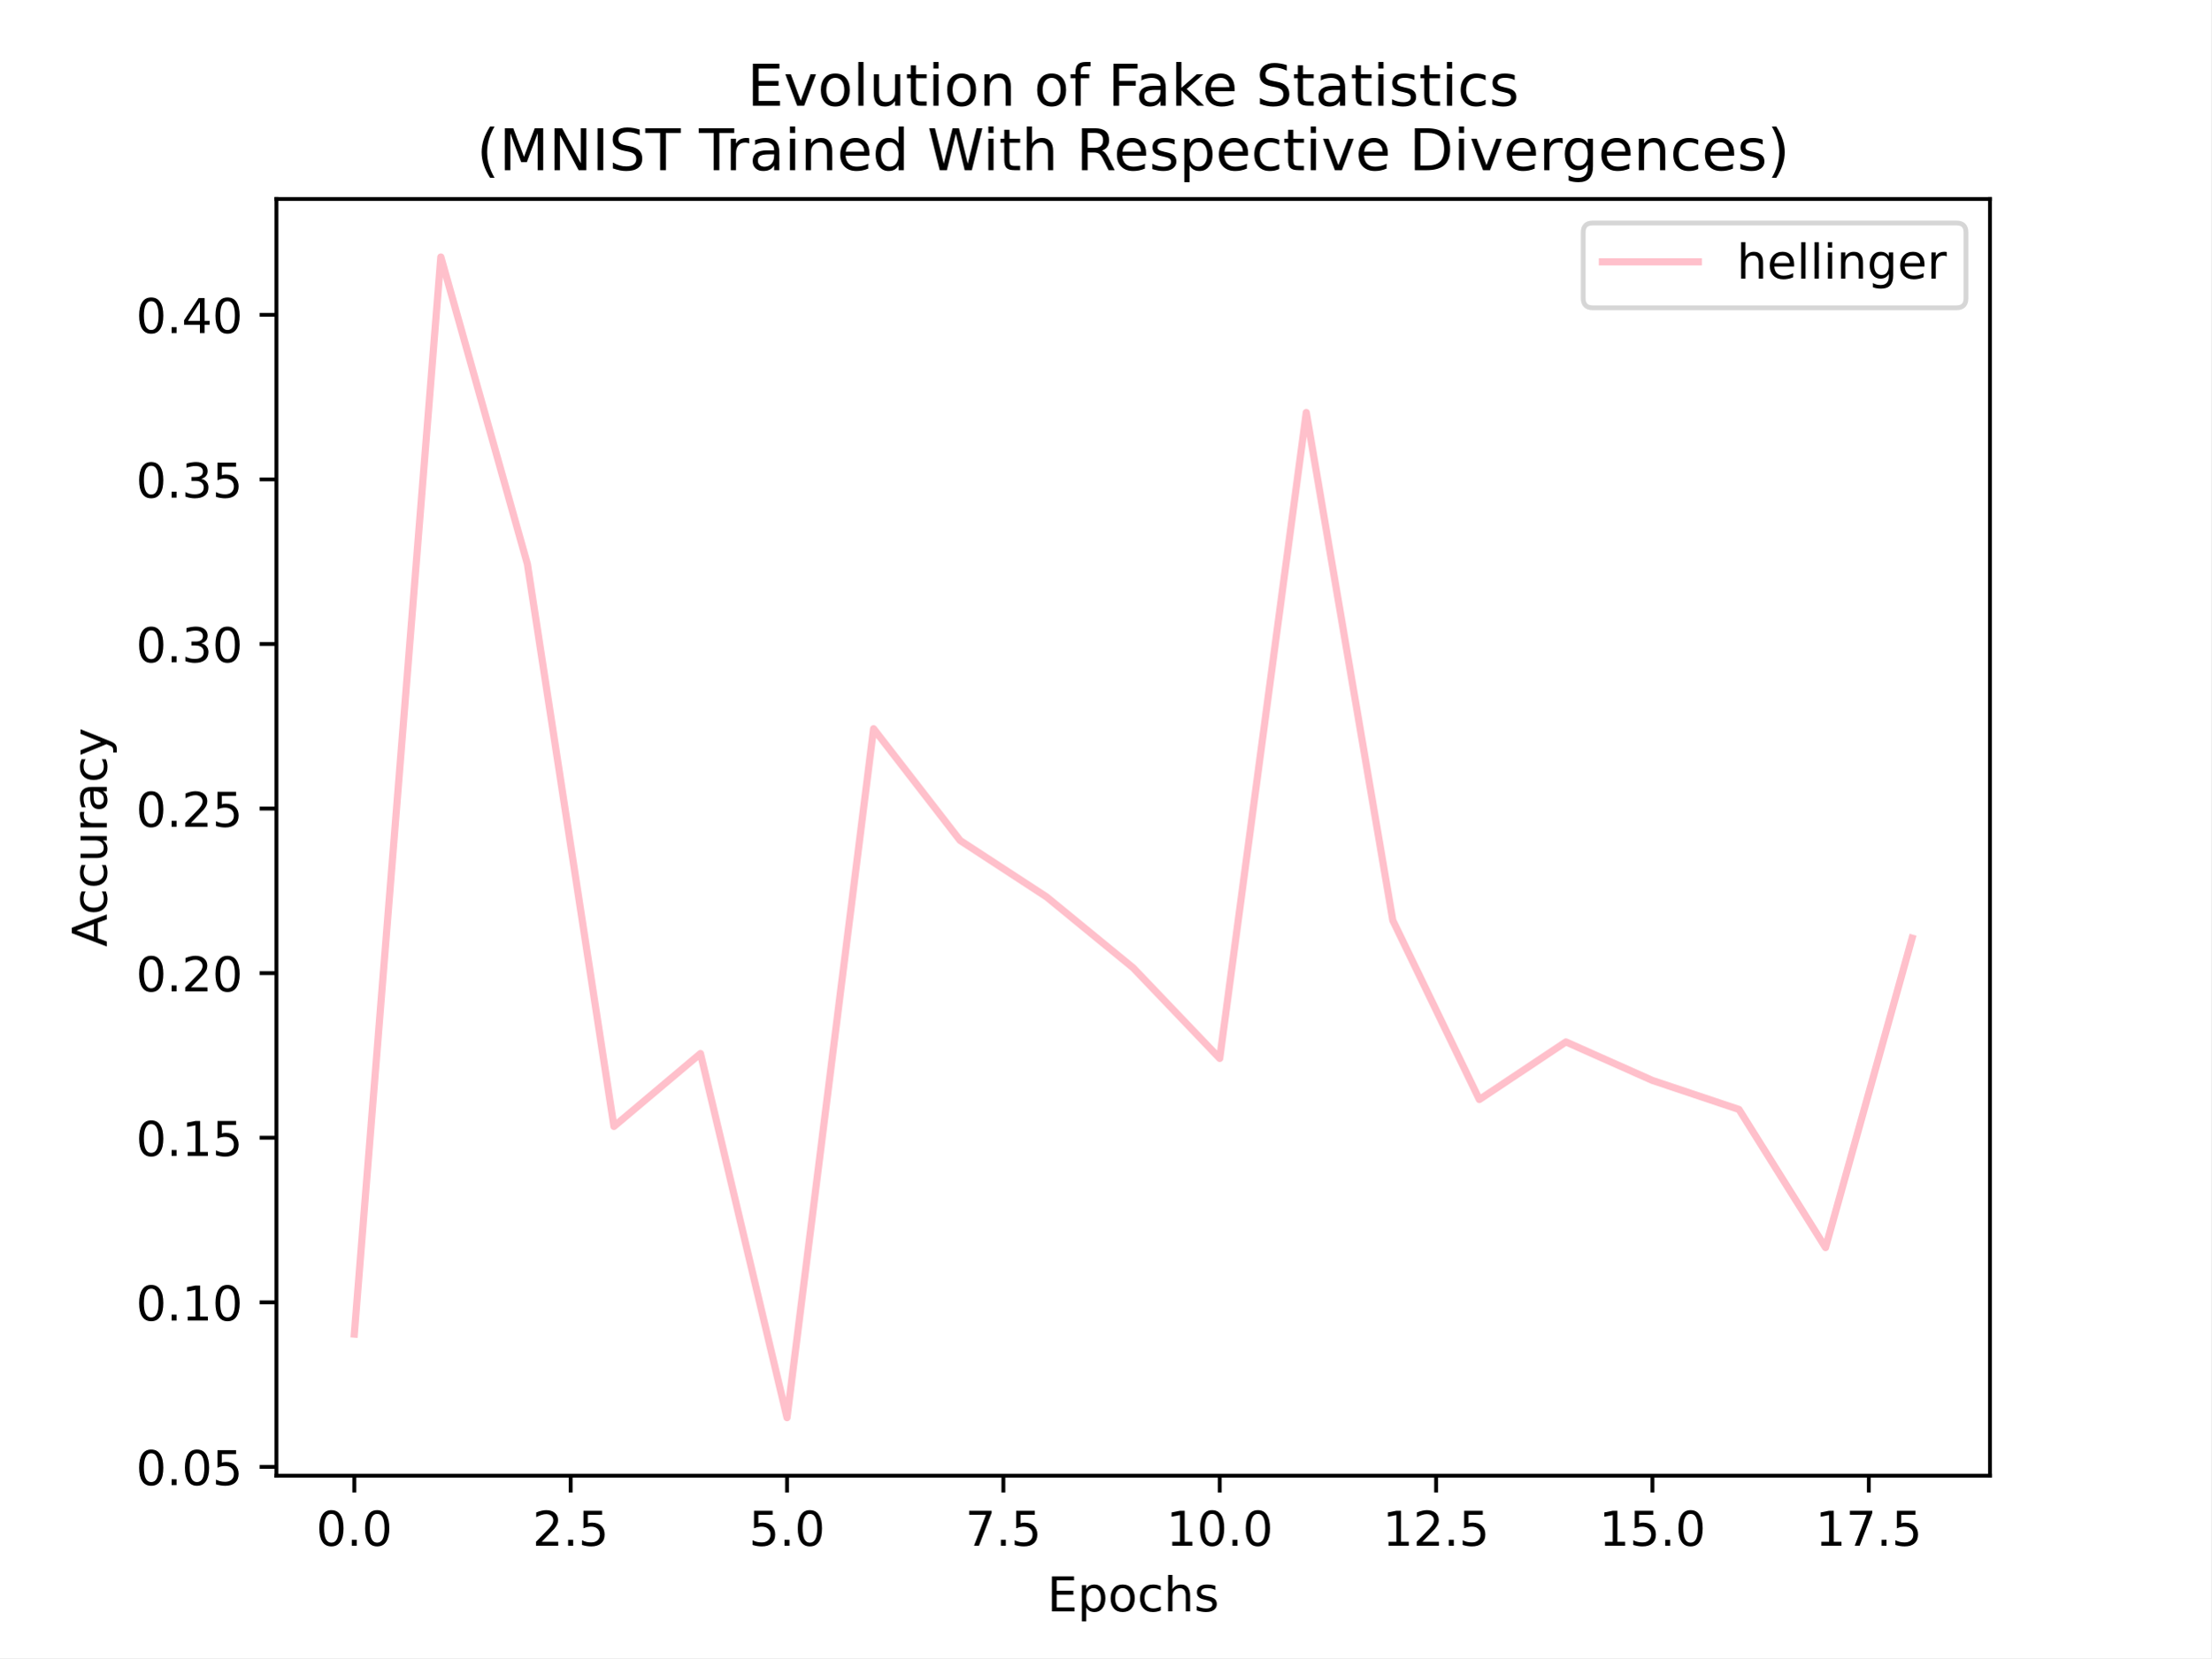
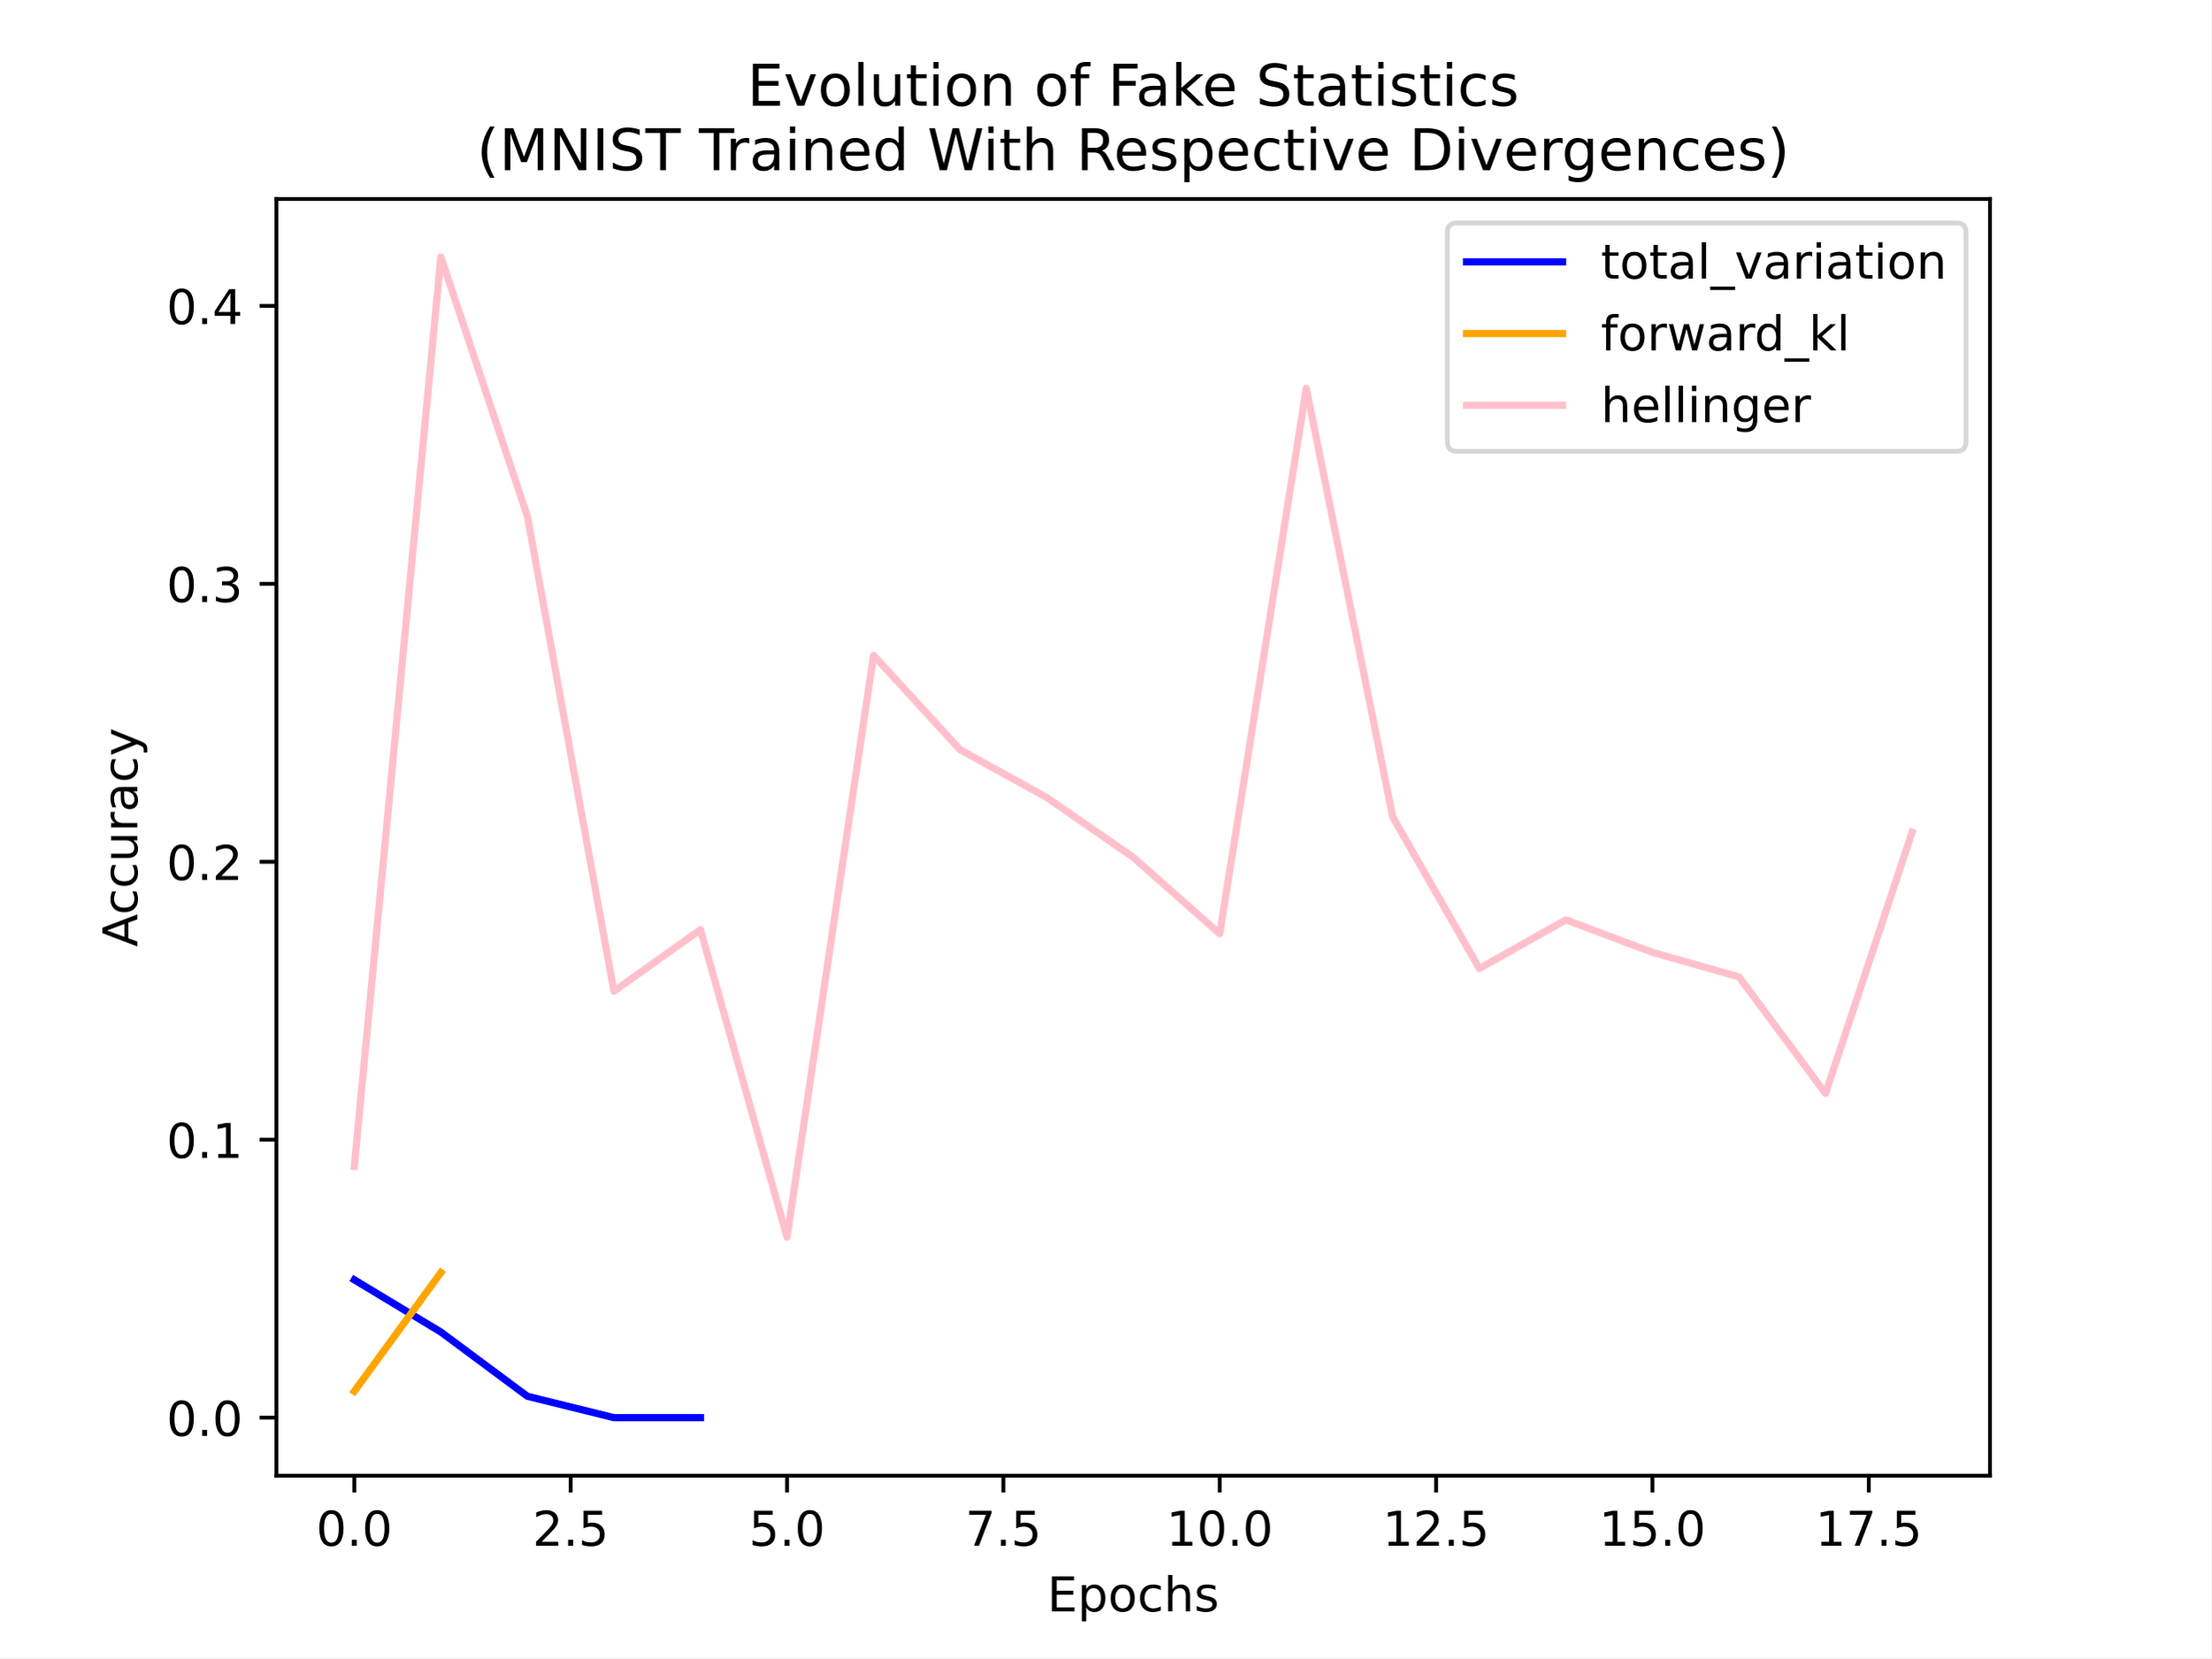
<svg xmlns="http://www.w3.org/2000/svg" xmlns:xlink="http://www.w3.org/1999/xlink" height="345.6pt" version="1.1" viewBox="0 0 460.8 345.6" width="460.8pt">
  <defs>
    <style type="text/css">*{stroke-linecap:butt;stroke-linejoin:round;}</style>
  </defs>
  <g id="figure_1">
    <g id="patch_1">
      <path d="M 0 345.6  L 460.8 345.6  L 460.8 0  L 0 0  z " style="fill:#ffffff;" />
    </g>
    <g id="axes_1">
      <g id="patch_2">
        <path d="M 57.6 307.584  L 414.72 307.584  L 414.72 41.472  L 57.6 41.472  z " style="fill:#ffffff;" />
      </g>
      <g id="matplotlib.axis_1">
        <g id="xtick_1">
          <g id="line2d_1">
            <defs>
-               <path d="M 0 0  L 0 3.5  " id="m71d6f82c3f" style="stroke:#000000;stroke-width:0.8;" />
-             </defs>
-             <g>
-               <use style="stroke:#000000;stroke-width:0.8;" x="73.833" xlink:href="#m71d6f82c3f" y="307.584" />
+               <path d="M 0 0  L 0 3.5  " id="m2369a0b93d" style="stroke:#000000;stroke-width:0.8;" />
+             </defs>
+             <g>
+               <use style="stroke:#000000;stroke-width:0.8;" x="73.833" xlink:href="#m2369a0b93d" y="307.584" />
            </g>
          </g>
          <g id="text_1">
            <g transform="translate(65.88116 322.1824)scale(0.1 -0.1)">
              <defs>
                <path d="M 31.781 66.406  Q 24.172 66.406 20.328 58.906  Q 16.5 51.422 16.5 36.375  Q 16.5 21.391 20.328 13.891  Q 24.172 6.391 31.781 6.391  Q 39.453 6.391 43.281 13.891  Q 47.125 21.391 47.125 36.375  Q 47.125 51.422 43.281 58.906  Q 39.453 66.406 31.781 66.406  z M 31.781 74.219  Q 44.047 74.219 50.516 64.516  Q 56.984 54.828 56.984 36.375  Q 56.984 17.969 50.516 8.266  Q 44.047 -1.422 31.781 -1.422  Q 19.531 -1.422 13.062 8.266  Q 6.594 17.969 6.594 36.375  Q 6.594 54.828 13.062 64.516  Q 19.531 74.219 31.781 74.219  z " id="DejaVuSans-48" />
                <path d="M 10.688 12.406  L 21 12.406  L 21 0  L 10.688 0  z " id="DejaVuSans-46" />
              </defs>
              <use xlink:href="#DejaVuSans-48" />
              <use x="63.623" xlink:href="#DejaVuSans-46" />
              <use x="95.41" xlink:href="#DejaVuSans-48" />
            </g>
          </g>
        </g>
        <g id="xtick_2">
          <g id="line2d_2">
            <g>
-               <use style="stroke:#000000;stroke-width:0.8;" x="118.924" xlink:href="#m71d6f82c3f" y="307.584" />
+               <use style="stroke:#000000;stroke-width:0.8;" x="118.924" xlink:href="#m2369a0b93d" y="307.584" />
            </g>
          </g>
          <g id="text_2">
            <g transform="translate(110.9721 322.1824)scale(0.1 -0.1)">
              <defs>
                <path d="M 19.188 8.297  L 53.609 8.297  L 53.609 0  L 7.328 0  L 7.328 8.297  Q 12.938 14.109 22.625 23.891  Q 32.328 33.688 34.812 36.531  Q 39.547 41.844 41.422 45.531  Q 43.312 49.219 43.312 52.781  Q 43.312 58.594 39.234 62.25  Q 35.156 65.922 28.609 65.922  Q 23.969 65.922 18.812 64.312  Q 13.672 62.703 7.812 59.422  L 7.812 69.391  Q 13.766 71.781 18.938 73  Q 24.125 74.219 28.422 74.219  Q 39.75 74.219 46.484 68.547  Q 53.219 62.891 53.219 53.422  Q 53.219 48.922 51.531 44.891  Q 49.859 40.875 45.406 35.406  Q 44.188 33.984 37.641 27.219  Q 31.109 20.453 19.188 8.297  z " id="DejaVuSans-50" />
                <path d="M 10.797 72.906  L 49.516 72.906  L 49.516 64.594  L 19.828 64.594  L 19.828 46.734  Q 21.969 47.469 24.109 47.828  Q 26.266 48.188 28.422 48.188  Q 40.625 48.188 47.75 41.5  Q 54.891 34.812 54.891 23.391  Q 54.891 11.625 47.562 5.094  Q 40.234 -1.422 26.906 -1.422  Q 22.312 -1.422 17.547 -0.641  Q 12.797 0.141 7.719 1.703  L 7.719 11.625  Q 12.109 9.234 16.797 8.062  Q 21.484 6.891 26.703 6.891  Q 35.156 6.891 40.078 11.328  Q 45.016 15.766 45.016 23.391  Q 45.016 31 40.078 35.438  Q 35.156 39.891 26.703 39.891  Q 22.75 39.891 18.812 39.016  Q 14.891 38.141 10.797 36.281  z " id="DejaVuSans-53" />
              </defs>
              <use xlink:href="#DejaVuSans-50" />
              <use x="63.623" xlink:href="#DejaVuSans-46" />
              <use x="95.41" xlink:href="#DejaVuSans-53" />
            </g>
          </g>
        </g>
        <g id="xtick_3">
          <g id="line2d_3">
            <g>
-               <use style="stroke:#000000;stroke-width:0.8;" x="164.015" xlink:href="#m71d6f82c3f" y="307.584" />
+               <use style="stroke:#000000;stroke-width:0.8;" x="164.015" xlink:href="#m2369a0b93d" y="307.584" />
            </g>
          </g>
          <g id="text_3">
            <g transform="translate(156.063 322.1824)scale(0.1 -0.1)">
              <use xlink:href="#DejaVuSans-53" />
              <use x="63.623" xlink:href="#DejaVuSans-46" />
              <use x="95.41" xlink:href="#DejaVuSans-48" />
            </g>
          </g>
        </g>
        <g id="xtick_4">
          <g id="line2d_4">
            <g>
-               <use style="stroke:#000000;stroke-width:0.8;" x="209.105" xlink:href="#m71d6f82c3f" y="307.584" />
+               <use style="stroke:#000000;stroke-width:0.8;" x="209.105" xlink:href="#m2369a0b93d" y="307.584" />
            </g>
          </g>
          <g id="text_4">
            <g transform="translate(201.1539 322.1824)scale(0.1 -0.1)">
              <defs>
                <path d="M 8.203 72.906  L 55.078 72.906  L 55.078 68.703  L 28.609 0  L 18.312 0  L 43.219 64.594  L 8.203 64.594  z " id="DejaVuSans-55" />
              </defs>
              <use xlink:href="#DejaVuSans-55" />
              <use x="63.623" xlink:href="#DejaVuSans-46" />
              <use x="95.41" xlink:href="#DejaVuSans-53" />
            </g>
          </g>
        </g>
        <g id="xtick_5">
          <g id="line2d_5">
            <g>
-               <use style="stroke:#000000;stroke-width:0.8;" x="254.196" xlink:href="#m71d6f82c3f" y="307.584" />
+               <use style="stroke:#000000;stroke-width:0.8;" x="254.196" xlink:href="#m2369a0b93d" y="307.584" />
            </g>
          </g>
          <g id="text_5">
            <g transform="translate(243.0636 322.1824)scale(0.1 -0.1)">
              <defs>
                <path d="M 12.406 8.297  L 28.516 8.297  L 28.516 63.922  L 10.984 60.406  L 10.984 69.391  L 28.422 72.906  L 38.281 72.906  L 38.281 8.297  L 54.391 8.297  L 54.391 0  L 12.406 0  z " id="DejaVuSans-49" />
              </defs>
              <use xlink:href="#DejaVuSans-49" />
              <use x="63.623" xlink:href="#DejaVuSans-48" />
              <use x="127.246" xlink:href="#DejaVuSans-46" />
              <use x="159.033" xlink:href="#DejaVuSans-48" />
            </g>
          </g>
        </g>
        <g id="xtick_6">
          <g id="line2d_6">
            <g>
-               <use style="stroke:#000000;stroke-width:0.8;" x="299.287" xlink:href="#m71d6f82c3f" y="307.584" />
+               <use style="stroke:#000000;stroke-width:0.8;" x="299.287" xlink:href="#m2369a0b93d" y="307.584" />
            </g>
          </g>
          <g id="text_6">
            <g transform="translate(288.1545 322.1824)scale(0.1 -0.1)">
              <use xlink:href="#DejaVuSans-49" />
              <use x="63.623" xlink:href="#DejaVuSans-50" />
              <use x="127.246" xlink:href="#DejaVuSans-46" />
              <use x="159.033" xlink:href="#DejaVuSans-53" />
            </g>
          </g>
        </g>
        <g id="xtick_7">
          <g id="line2d_7">
            <g>
-               <use style="stroke:#000000;stroke-width:0.8;" x="344.378" xlink:href="#m71d6f82c3f" y="307.584" />
+               <use style="stroke:#000000;stroke-width:0.8;" x="344.378" xlink:href="#m2369a0b93d" y="307.584" />
            </g>
          </g>
          <g id="text_7">
            <g transform="translate(333.2454 322.1824)scale(0.1 -0.1)">
              <use xlink:href="#DejaVuSans-49" />
              <use x="63.623" xlink:href="#DejaVuSans-53" />
              <use x="127.246" xlink:href="#DejaVuSans-46" />
              <use x="159.033" xlink:href="#DejaVuSans-48" />
            </g>
          </g>
        </g>
        <g id="xtick_8">
          <g id="line2d_8">
            <g>
-               <use style="stroke:#000000;stroke-width:0.8;" x="389.469" xlink:href="#m71d6f82c3f" y="307.584" />
+               <use style="stroke:#000000;stroke-width:0.8;" x="389.469" xlink:href="#m2369a0b93d" y="307.584" />
            </g>
          </g>
          <g id="text_8">
            <g transform="translate(378.3363 322.1824)scale(0.1 -0.1)">
              <use xlink:href="#DejaVuSans-49" />
              <use x="63.623" xlink:href="#DejaVuSans-55" />
              <use x="127.246" xlink:href="#DejaVuSans-46" />
              <use x="159.033" xlink:href="#DejaVuSans-53" />
            </g>
          </g>
        </g>
        <g id="text_9">
          <g transform="translate(218.2444 335.8606)scale(0.1 -0.1)">
            <defs>
              <path d="M 9.812 72.906  L 55.906 72.906  L 55.906 64.594  L 19.672 64.594  L 19.672 43.016  L 54.391 43.016  L 54.391 34.719  L 19.672 34.719  L 19.672 8.297  L 56.781 8.297  L 56.781 0  L 9.812 0  z " id="DejaVuSans-69" />
              <path d="M 18.109 8.203  L 18.109 -20.797  L 9.078 -20.797  L 9.078 54.688  L 18.109 54.688  L 18.109 46.391  Q 20.953 51.266 25.266 53.625  Q 29.594 56 35.594 56  Q 45.562 56 51.781 48.094  Q 58.016 40.188 58.016 27.297  Q 58.016 14.406 51.781 6.484  Q 45.562 -1.422 35.594 -1.422  Q 29.594 -1.422 25.266 0.953  Q 20.953 3.328 18.109 8.203  z M 48.688 27.297  Q 48.688 37.203 44.609 42.844  Q 40.531 48.484 33.406 48.484  Q 26.266 48.484 22.188 42.844  Q 18.109 37.203 18.109 27.297  Q 18.109 17.391 22.188 11.75  Q 26.266 6.109 33.406 6.109  Q 40.531 6.109 44.609 11.75  Q 48.688 17.391 48.688 27.297  z " id="DejaVuSans-112" />
              <path d="M 30.609 48.391  Q 23.391 48.391 19.188 42.75  Q 14.984 37.109 14.984 27.297  Q 14.984 17.484 19.156 11.844  Q 23.344 6.203 30.609 6.203  Q 37.797 6.203 41.984 11.859  Q 46.188 17.531 46.188 27.297  Q 46.188 37.016 41.984 42.703  Q 37.797 48.391 30.609 48.391  z M 30.609 56  Q 42.328 56 49.016 48.375  Q 55.719 40.766 55.719 27.297  Q 55.719 13.875 49.016 6.219  Q 42.328 -1.422 30.609 -1.422  Q 18.844 -1.422 12.172 6.219  Q 5.516 13.875 5.516 27.297  Q 5.516 40.766 12.172 48.375  Q 18.844 56 30.609 56  z " id="DejaVuSans-111" />
              <path d="M 48.781 52.594  L 48.781 44.188  Q 44.969 46.297 41.141 47.344  Q 37.312 48.391 33.406 48.391  Q 24.656 48.391 19.812 42.844  Q 14.984 37.312 14.984 27.297  Q 14.984 17.281 19.812 11.734  Q 24.656 6.203 33.406 6.203  Q 37.312 6.203 41.141 7.25  Q 44.969 8.297 48.781 10.406  L 48.781 2.094  Q 45.016 0.344 40.984 -0.531  Q 36.969 -1.422 32.422 -1.422  Q 20.062 -1.422 12.781 6.344  Q 5.516 14.109 5.516 27.297  Q 5.516 40.672 12.859 48.328  Q 20.219 56 33.016 56  Q 37.156 56 41.109 55.141  Q 45.062 54.297 48.781 52.594  z " id="DejaVuSans-99" />
              <path d="M 54.891 33.016  L 54.891 0  L 45.906 0  L 45.906 32.719  Q 45.906 40.484 42.875 44.328  Q 39.844 48.188 33.797 48.188  Q 26.516 48.188 22.312 43.547  Q 18.109 38.922 18.109 30.906  L 18.109 0  L 9.078 0  L 9.078 75.984  L 18.109 75.984  L 18.109 46.188  Q 21.344 51.125 25.703 53.562  Q 30.078 56 35.797 56  Q 45.219 56 50.047 50.172  Q 54.891 44.344 54.891 33.016  z " id="DejaVuSans-104" />
              <path d="M 44.281 53.078  L 44.281 44.578  Q 40.484 46.531 36.375 47.5  Q 32.281 48.484 27.875 48.484  Q 21.188 48.484 17.844 46.438  Q 14.5 44.391 14.5 40.281  Q 14.5 37.156 16.891 35.375  Q 19.281 33.594 26.516 31.984  L 29.594 31.297  Q 39.156 29.25 43.188 25.516  Q 47.219 21.781 47.219 15.094  Q 47.219 7.469 41.188 3.016  Q 35.156 -1.422 24.609 -1.422  Q 20.219 -1.422 15.453 -0.562  Q 10.688 0.297 5.422 2  L 5.422 11.281  Q 10.406 8.688 15.234 7.391  Q 20.062 6.109 24.812 6.109  Q 31.156 6.109 34.562 8.281  Q 37.984 10.453 37.984 14.406  Q 37.984 18.062 35.516 20.016  Q 33.062 21.969 24.703 23.781  L 21.578 24.516  Q 13.234 26.266 9.516 29.906  Q 5.812 33.547 5.812 39.891  Q 5.812 47.609 11.281 51.797  Q 16.75 56 26.812 56  Q 31.781 56 36.172 55.266  Q 40.578 54.547 44.281 53.078  z " id="DejaVuSans-115" />
            </defs>
            <use xlink:href="#DejaVuSans-69" />
            <use x="63.184" xlink:href="#DejaVuSans-112" />
            <use x="126.66" xlink:href="#DejaVuSans-111" />
            <use x="187.842" xlink:href="#DejaVuSans-99" />
            <use x="242.822" xlink:href="#DejaVuSans-104" />
            <use x="306.201" xlink:href="#DejaVuSans-115" />
          </g>
        </g>
      </g>
      <g id="matplotlib.axis_2">
        <g id="ytick_1">
          <g id="line2d_9">
            <defs>
-               <path d="M 0 0  L -3.5 0  " id="ma2d6247a64" style="stroke:#000000;stroke-width:0.8;" />
-             </defs>
-             <g>
-               <use style="stroke:#000000;stroke-width:0.8;" x="57.6" xlink:href="#ma2d6247a64" y="305.75" />
+               <path d="M 0 0  L -3.5 0  " id="m86ac45ce55" style="stroke:#000000;stroke-width:0.8;" />
+             </defs>
+             <g>
+               <use style="stroke:#000000;stroke-width:0.8;" x="57.6" xlink:href="#m86ac45ce55" y="295.488" />
            </g>
          </g>
          <g id="text_10">
-             <g transform="translate(28.33438 309.5497)scale(0.1 -0.1)">
+             <g transform="translate(34.69687 299.2872)scale(0.1 -0.1)">
              <use xlink:href="#DejaVuSans-48" />
              <use x="63.623" xlink:href="#DejaVuSans-46" />
              <use x="95.41" xlink:href="#DejaVuSans-48" />
-               <use x="159.033" xlink:href="#DejaVuSans-53" />
            </g>
          </g>
        </g>
        <g id="ytick_2">
          <g id="line2d_10">
            <g>
-               <use style="stroke:#000000;stroke-width:0.8;" x="57.6" xlink:href="#ma2d6247a64" y="271.445" />
+               <use style="stroke:#000000;stroke-width:0.8;" x="57.6" xlink:href="#m86ac45ce55" y="237.551" />
            </g>
          </g>
          <g id="text_11">
-             <g transform="translate(28.33438 275.2446)scale(0.1 -0.1)">
+             <g transform="translate(34.69687 241.3505)scale(0.1 -0.1)">
              <use xlink:href="#DejaVuSans-48" />
              <use x="63.623" xlink:href="#DejaVuSans-46" />
              <use x="95.41" xlink:href="#DejaVuSans-49" />
-               <use x="159.033" xlink:href="#DejaVuSans-48" />
            </g>
          </g>
        </g>
        <g id="ytick_3">
          <g id="line2d_11">
            <g>
-               <use style="stroke:#000000;stroke-width:0.8;" x="57.6" xlink:href="#ma2d6247a64" y="237.14" />
+               <use style="stroke:#000000;stroke-width:0.8;" x="57.6" xlink:href="#m86ac45ce55" y="179.615" />
            </g>
          </g>
          <g id="text_12">
-             <g transform="translate(28.33438 240.9396)scale(0.1 -0.1)">
-               <use xlink:href="#DejaVuSans-48" />
-               <use x="63.623" xlink:href="#DejaVuSans-46" />
-               <use x="95.41" xlink:href="#DejaVuSans-49" />
-               <use x="159.033" xlink:href="#DejaVuSans-53" />
+             <g transform="translate(34.69687 183.4138)scale(0.1 -0.1)">
+               <use xlink:href="#DejaVuSans-48" />
+               <use x="63.623" xlink:href="#DejaVuSans-46" />
+               <use x="95.41" xlink:href="#DejaVuSans-50" />
            </g>
          </g>
        </g>
        <g id="ytick_4">
          <g id="line2d_12">
            <g>
-               <use style="stroke:#000000;stroke-width:0.8;" x="57.6" xlink:href="#ma2d6247a64" y="202.835" />
+               <use style="stroke:#000000;stroke-width:0.8;" x="57.6" xlink:href="#m86ac45ce55" y="121.678" />
            </g>
          </g>
          <g id="text_13">
-             <g transform="translate(28.33438 206.6346)scale(0.1 -0.1)">
-               <use xlink:href="#DejaVuSans-48" />
-               <use x="63.623" xlink:href="#DejaVuSans-46" />
-               <use x="95.41" xlink:href="#DejaVuSans-50" />
-               <use x="159.033" xlink:href="#DejaVuSans-48" />
+             <g transform="translate(34.69687 125.4771)scale(0.1 -0.1)">
+               <defs>
+                 <path d="M 40.578 39.312  Q 47.656 37.797 51.625 33  Q 55.609 28.219 55.609 21.188  Q 55.609 10.406 48.188 4.484  Q 40.766 -1.422 27.094 -1.422  Q 22.516 -1.422 17.656 -0.516  Q 12.797 0.391 7.625 2.203  L 7.625 11.719  Q 11.719 9.328 16.594 8.109  Q 21.484 6.891 26.812 6.891  Q 36.078 6.891 40.938 10.547  Q 45.797 14.203 45.797 21.188  Q 45.797 27.641 41.281 31.266  Q 36.766 34.906 28.719 34.906  L 20.219 34.906  L 20.219 43.016  L 29.109 43.016  Q 36.375 43.016 40.234 45.922  Q 44.094 48.828 44.094 54.297  Q 44.094 59.906 40.109 62.906  Q 36.141 65.922 28.719 65.922  Q 24.656 65.922 20.016 65.031  Q 15.375 64.156 9.812 62.312  L 9.812 71.094  Q 15.438 72.656 20.344 73.438  Q 25.25 74.219 29.594 74.219  Q 40.828 74.219 47.359 69.109  Q 53.906 64.016 53.906 55.328  Q 53.906 49.266 50.438 45.094  Q 46.969 40.922 40.578 39.312  z " id="DejaVuSans-51" />
+               </defs>
+               <use xlink:href="#DejaVuSans-48" />
+               <use x="63.623" xlink:href="#DejaVuSans-46" />
+               <use x="95.41" xlink:href="#DejaVuSans-51" />
            </g>
          </g>
        </g>
        <g id="ytick_5">
          <g id="line2d_13">
            <g>
-               <use style="stroke:#000000;stroke-width:0.8;" x="57.6" xlink:href="#ma2d6247a64" y="168.53" />
+               <use style="stroke:#000000;stroke-width:0.8;" x="57.6" xlink:href="#m86ac45ce55" y="63.741" />
            </g>
          </g>
          <g id="text_14">
-             <g transform="translate(28.33438 172.3296)scale(0.1 -0.1)">
-               <use xlink:href="#DejaVuSans-48" />
-               <use x="63.623" xlink:href="#DejaVuSans-46" />
-               <use x="95.41" xlink:href="#DejaVuSans-50" />
-               <use x="159.033" xlink:href="#DejaVuSans-53" />
-             </g>
-           </g>
-         </g>
-         <g id="ytick_6">
-           <g id="line2d_14">
-             <g>
-               <use style="stroke:#000000;stroke-width:0.8;" x="57.6" xlink:href="#ma2d6247a64" y="134.225" />
-             </g>
-           </g>
-           <g id="text_15">
-             <g transform="translate(28.33438 138.0246)scale(0.1 -0.1)">
-               <defs>
-                 <path d="M 40.578 39.312  Q 47.656 37.797 51.625 33  Q 55.609 28.219 55.609 21.188  Q 55.609 10.406 48.188 4.484  Q 40.766 -1.422 27.094 -1.422  Q 22.516 -1.422 17.656 -0.516  Q 12.797 0.391 7.625 2.203  L 7.625 11.719  Q 11.719 9.328 16.594 8.109  Q 21.484 6.891 26.812 6.891  Q 36.078 6.891 40.938 10.547  Q 45.797 14.203 45.797 21.188  Q 45.797 27.641 41.281 31.266  Q 36.766 34.906 28.719 34.906  L 20.219 34.906  L 20.219 43.016  L 29.109 43.016  Q 36.375 43.016 40.234 45.922  Q 44.094 48.828 44.094 54.297  Q 44.094 59.906 40.109 62.906  Q 36.141 65.922 28.719 65.922  Q 24.656 65.922 20.016 65.031  Q 15.375 64.156 9.812 62.312  L 9.812 71.094  Q 15.438 72.656 20.344 73.438  Q 25.25 74.219 29.594 74.219  Q 40.828 74.219 47.359 69.109  Q 53.906 64.016 53.906 55.328  Q 53.906 49.266 50.438 45.094  Q 46.969 40.922 40.578 39.312  z " id="DejaVuSans-51" />
-               </defs>
-               <use xlink:href="#DejaVuSans-48" />
-               <use x="63.623" xlink:href="#DejaVuSans-46" />
-               <use x="95.41" xlink:href="#DejaVuSans-51" />
-               <use x="159.033" xlink:href="#DejaVuSans-48" />
-             </g>
-           </g>
-         </g>
-         <g id="ytick_7">
-           <g id="line2d_15">
-             <g>
-               <use style="stroke:#000000;stroke-width:0.8;" x="57.6" xlink:href="#ma2d6247a64" y="99.92" />
-             </g>
-           </g>
-           <g id="text_16">
-             <g transform="translate(28.33438 103.7196)scale(0.1 -0.1)">
-               <use xlink:href="#DejaVuSans-48" />
-               <use x="63.623" xlink:href="#DejaVuSans-46" />
-               <use x="95.41" xlink:href="#DejaVuSans-51" />
-               <use x="159.033" xlink:href="#DejaVuSans-53" />
-             </g>
-           </g>
-         </g>
-         <g id="ytick_8">
-           <g id="line2d_16">
-             <g>
-               <use style="stroke:#000000;stroke-width:0.8;" x="57.6" xlink:href="#ma2d6247a64" y="65.615" />
-             </g>
-           </g>
-           <g id="text_17">
-             <g transform="translate(28.33438 69.41455)scale(0.1 -0.1)">
+             <g transform="translate(34.69687 67.54041)scale(0.1 -0.1)">
              <defs>
                <path d="M 37.797 64.312  L 12.891 25.391  L 37.797 25.391  z M 35.203 72.906  L 47.609 72.906  L 47.609 25.391  L 58.016 25.391  L 58.016 17.188  L 47.609 17.188  L 47.609 0  L 37.797 0  L 37.797 17.188  L 4.891 17.188  L 4.891 26.703  z " id="DejaVuSans-52" />
              </defs>
              <use xlink:href="#DejaVuSans-48" />
              <use x="63.623" xlink:href="#DejaVuSans-46" />
              <use x="95.41" xlink:href="#DejaVuSans-52" />
-               <use x="159.033" xlink:href="#DejaVuSans-48" />
-             </g>
-           </g>
-         </g>
-         <g id="text_18">
-           <g transform="translate(22.25469 197.3561)rotate(-90)scale(0.1 -0.1)">
+             </g>
+           </g>
+         </g>
+         <g id="text_15">
+           <g transform="translate(28.61719 197.3561)rotate(-90)scale(0.1 -0.1)">
            <defs>
              <path d="M 34.188 63.188  L 20.797 26.906  L 47.609 26.906  z M 28.609 72.906  L 39.797 72.906  L 67.578 0  L 57.328 0  L 50.688 18.703  L 17.828 18.703  L 11.188 0  L 0.781 0  z " id="DejaVuSans-65" />
              <path d="M 8.5 21.578  L 8.5 54.688  L 17.484 54.688  L 17.484 21.922  Q 17.484 14.156 20.5 10.266  Q 23.531 6.391 29.594 6.391  Q 36.859 6.391 41.078 11.031  Q 45.312 15.672 45.312 23.688  L 45.312 54.688  L 54.297 54.688  L 54.297 0  L 45.312 0  L 45.312 8.406  Q 42.047 3.422 37.719 1  Q 33.406 -1.422 27.688 -1.422  Q 18.266 -1.422 13.375 4.438  Q 8.5 10.297 8.5 21.578  z M 31.109 56  z " id="DejaVuSans-117" />
              <path d="M 41.109 46.297  Q 39.594 47.172 37.812 47.578  Q 36.031 48 33.891 48  Q 26.266 48 22.188 43.047  Q 18.109 38.094 18.109 28.812  L 18.109 0  L 9.078 0  L 9.078 54.688  L 18.109 54.688  L 18.109 46.188  Q 20.953 51.172 25.484 53.578  Q 30.031 56 36.531 56  Q 37.453 56 38.578 55.875  Q 39.703 55.766 41.062 55.516  z " id="DejaVuSans-114" />
              <path d="M 34.281 27.484  Q 23.391 27.484 19.188 25  Q 14.984 22.516 14.984 16.5  Q 14.984 11.719 18.141 8.906  Q 21.297 6.109 26.703 6.109  Q 34.188 6.109 38.703 11.406  Q 43.219 16.703 43.219 25.484  L 43.219 27.484  z M 52.203 31.203  L 52.203 0  L 43.219 0  L 43.219 8.297  Q 40.141 3.328 35.547 0.953  Q 30.953 -1.422 24.312 -1.422  Q 15.922 -1.422 10.953 3.297  Q 6 8.016 6 15.922  Q 6 25.141 12.172 29.828  Q 18.359 34.516 30.609 34.516  L 43.219 34.516  L 43.219 35.406  Q 43.219 41.609 39.141 45  Q 35.062 48.391 27.688 48.391  Q 23 48.391 18.547 47.266  Q 14.109 46.141 10.016 43.891  L 10.016 52.203  Q 14.938 54.109 19.578 55.047  Q 24.219 56 28.609 56  Q 40.484 56 46.344 49.844  Q 52.203 43.703 52.203 31.203  z " id="DejaVuSans-97" />
              <path d="M 32.172 -5.078  Q 28.375 -14.844 24.75 -17.812  Q 21.141 -20.797 15.094 -20.797  L 7.906 -20.797  L 7.906 -13.281  L 13.188 -13.281  Q 16.891 -13.281 18.938 -11.516  Q 21 -9.766 23.484 -3.219  L 25.094 0.875  L 2.984 54.688  L 12.5 54.688  L 29.594 11.922  L 46.688 54.688  L 56.203 54.688  z " id="DejaVuSans-121" />
            </defs>
            <use xlink:href="#DejaVuSans-65" />
            <use x="66.658" xlink:href="#DejaVuSans-99" />
            <use x="121.639" xlink:href="#DejaVuSans-99" />
            <use x="176.619" xlink:href="#DejaVuSans-117" />
            <use x="239.998" xlink:href="#DejaVuSans-114" />
            <use x="281.111" xlink:href="#DejaVuSans-97" />
            <use x="342.391" xlink:href="#DejaVuSans-99" />
            <use x="397.371" xlink:href="#DejaVuSans-121" />
          </g>
        </g>
      </g>
-       <g id="line2d_17">
-         <path clip-path="url(#p2ef399d386)" d="M 73.833 278.064  L 91.869 53.568  L 109.905 117.561  L 127.942 234.785  L 145.978 219.596  L 164.015 295.488  L 182.051 151.888  L 200.087 175.179  L 218.124 186.955  L 236.16 201.733  L 254.196 220.61  L 272.233 85.976  L 290.269 191.849  L 308.305 229.178  L 326.342 217.169  L 344.378 225.203  L 362.415 231.248  L 380.451 260.037  L 398.487 195.551  " style="fill:none;stroke:#ffc0cb;stroke-linecap:square;stroke-width:1.5;" />
+       <g id="line2d_14">
+         <path clip-path="url(#pd2131a1fa7)" d="M 73.833 266.756  L 91.869 277.637  L 109.905 291.031  L 127.942 295.488  L 145.978 295.488  " style="fill:none;stroke:#0000ff;stroke-linecap:square;stroke-width:1.5;" />
+       </g>
+       <g id="line2d_15">
+         <path clip-path="url(#pd2131a1fa7)" d="M 73.833 289.989  L 91.869 265.251  " style="fill:none;stroke:#ffa500;stroke-linecap:square;stroke-width:1.5;" />
+       </g>
+       <g id="line2d_16">
+         <path clip-path="url(#pd2131a1fa7)" d="M 73.833 243.14  L 91.869 53.568  L 109.905 107.606  L 127.942 206.594  L 145.978 193.768  L 164.015 257.854  L 182.051 136.593  L 200.087 156.261  L 218.124 166.205  L 236.16 178.684  L 254.196 194.624  L 272.233 80.934  L 290.269 170.337  L 308.305 201.859  L 326.342 191.719  L 344.378 198.502  L 362.415 203.607  L 380.451 227.918  L 398.487 173.463  " style="fill:none;stroke:#ffc0cb;stroke-linecap:square;stroke-width:1.5;" />
      </g>
      <g id="patch_3">
        <path d="M 57.6 307.584  L 57.6 41.472  " style="fill:none;stroke:#000000;stroke-linecap:square;stroke-linejoin:miter;stroke-width:0.8;" />
      </g>
      <g id="patch_4">
        <path d="M 414.72 307.584  L 414.72 41.472  " style="fill:none;stroke:#000000;stroke-linecap:square;stroke-linejoin:miter;stroke-width:0.8;" />
      </g>
      <g id="patch_5">
        <path d="M 57.6 307.584  L 414.72 307.584  " style="fill:none;stroke:#000000;stroke-linecap:square;stroke-linejoin:miter;stroke-width:0.8;" />
      </g>
      <g id="patch_6">
        <path d="M 57.6 41.472  L 414.72 41.472  " style="fill:none;stroke:#000000;stroke-linecap:square;stroke-linejoin:miter;stroke-width:0.8;" />
      </g>
-       <g id="text_19">
+       <g id="text_16">
        <g transform="translate(155.7244 22.03462)scale(0.12 -0.12)">
          <defs>
            <path d="M 2.984 54.688  L 12.5 54.688  L 29.594 8.797  L 46.688 54.688  L 56.203 54.688  L 35.688 0  L 23.484 0  z " id="DejaVuSans-118" />
            <path d="M 9.422 75.984  L 18.406 75.984  L 18.406 0  L 9.422 0  z " id="DejaVuSans-108" />
            <path d="M 18.312 70.219  L 18.312 54.688  L 36.812 54.688  L 36.812 47.703  L 18.312 47.703  L 18.312 18.016  Q 18.312 11.328 20.141 9.422  Q 21.969 7.516 27.594 7.516  L 36.812 7.516  L 36.812 0  L 27.594 0  Q 17.188 0 13.234 3.875  Q 9.281 7.766 9.281 18.016  L 9.281 47.703  L 2.688 47.703  L 2.688 54.688  L 9.281 54.688  L 9.281 70.219  z " id="DejaVuSans-116" />
            <path d="M 9.422 54.688  L 18.406 54.688  L 18.406 0  L 9.422 0  z M 9.422 75.984  L 18.406 75.984  L 18.406 64.594  L 9.422 64.594  z " id="DejaVuSans-105" />
            <path d="M 54.891 33.016  L 54.891 0  L 45.906 0  L 45.906 32.719  Q 45.906 40.484 42.875 44.328  Q 39.844 48.188 33.797 48.188  Q 26.516 48.188 22.312 43.547  Q 18.109 38.922 18.109 30.906  L 18.109 0  L 9.078 0  L 9.078 54.688  L 18.109 54.688  L 18.109 46.188  Q 21.344 51.125 25.703 53.562  Q 30.078 56 35.797 56  Q 45.219 56 50.047 50.172  Q 54.891 44.344 54.891 33.016  z " id="DejaVuSans-110" />
            <path id="DejaVuSans-32" />
            <path d="M 37.109 75.984  L 37.109 68.5  L 28.516 68.5  Q 23.688 68.5 21.797 66.547  Q 19.922 64.594 19.922 59.516  L 19.922 54.688  L 34.719 54.688  L 34.719 47.703  L 19.922 47.703  L 19.922 0  L 10.891 0  L 10.891 47.703  L 2.297 47.703  L 2.297 54.688  L 10.891 54.688  L 10.891 58.5  Q 10.891 67.625 15.141 71.797  Q 19.391 75.984 28.609 75.984  z " id="DejaVuSans-102" />
            <path d="M 9.812 72.906  L 51.703 72.906  L 51.703 64.594  L 19.672 64.594  L 19.672 43.109  L 48.578 43.109  L 48.578 34.812  L 19.672 34.812  L 19.672 0  L 9.812 0  z " id="DejaVuSans-70" />
            <path d="M 9.078 75.984  L 18.109 75.984  L 18.109 31.109  L 44.922 54.688  L 56.391 54.688  L 27.391 29.109  L 57.625 0  L 45.906 0  L 18.109 26.703  L 18.109 0  L 9.078 0  z " id="DejaVuSans-107" />
            <path d="M 56.203 29.594  L 56.203 25.203  L 14.891 25.203  Q 15.484 15.922 20.484 11.062  Q 25.484 6.203 34.422 6.203  Q 39.594 6.203 44.453 7.469  Q 49.312 8.734 54.109 11.281  L 54.109 2.781  Q 49.266 0.734 44.188 -0.344  Q 39.109 -1.422 33.891 -1.422  Q 20.797 -1.422 13.156 6.188  Q 5.516 13.812 5.516 26.812  Q 5.516 40.234 12.766 48.109  Q 20.016 56 32.328 56  Q 43.359 56 49.781 48.891  Q 56.203 41.797 56.203 29.594  z M 47.219 32.234  Q 47.125 39.594 43.094 43.984  Q 39.062 48.391 32.422 48.391  Q 24.906 48.391 20.391 44.141  Q 15.875 39.891 15.188 32.172  z " id="DejaVuSans-101" />
            <path d="M 53.516 70.516  L 53.516 60.891  Q 47.906 63.578 42.922 64.891  Q 37.938 66.219 33.297 66.219  Q 25.25 66.219 20.875 63.094  Q 16.5 59.969 16.5 54.203  Q 16.5 49.359 19.406 46.891  Q 22.312 44.438 30.422 42.922  L 36.375 41.703  Q 47.406 39.594 52.656 34.297  Q 57.906 29 57.906 20.125  Q 57.906 9.516 50.797 4.047  Q 43.703 -1.422 29.984 -1.422  Q 24.812 -1.422 18.969 -0.25  Q 13.141 0.922 6.891 3.219  L 6.891 13.375  Q 12.891 10.016 18.656 8.297  Q 24.422 6.594 29.984 6.594  Q 38.422 6.594 43.016 9.906  Q 47.609 13.234 47.609 19.391  Q 47.609 24.75 44.312 27.781  Q 41.016 30.812 33.5 32.328  L 27.484 33.5  Q 16.453 35.688 11.516 40.375  Q 6.594 45.062 6.594 53.422  Q 6.594 63.094 13.406 68.656  Q 20.219 74.219 32.172 74.219  Q 37.312 74.219 42.625 73.281  Q 47.953 72.359 53.516 70.516  z " id="DejaVuSans-83" />
          </defs>
          <use xlink:href="#DejaVuSans-69" />
          <use x="63.184" xlink:href="#DejaVuSans-118" />
          <use x="122.363" xlink:href="#DejaVuSans-111" />
          <use x="183.545" xlink:href="#DejaVuSans-108" />
          <use x="211.328" xlink:href="#DejaVuSans-117" />
          <use x="274.707" xlink:href="#DejaVuSans-116" />
          <use x="313.916" xlink:href="#DejaVuSans-105" />
          <use x="341.699" xlink:href="#DejaVuSans-111" />
          <use x="402.881" xlink:href="#DejaVuSans-110" />
          <use x="466.26" xlink:href="#DejaVuSans-32" />
          <use x="498.047" xlink:href="#DejaVuSans-111" />
          <use x="559.229" xlink:href="#DejaVuSans-102" />
          <use x="594.434" xlink:href="#DejaVuSans-32" />
          <use x="626.221" xlink:href="#DejaVuSans-70" />
          <use x="674.615" xlink:href="#DejaVuSans-97" />
          <use x="735.895" xlink:href="#DejaVuSans-107" />
          <use x="790.18" xlink:href="#DejaVuSans-101" />
          <use x="851.703" xlink:href="#DejaVuSans-32" />
          <use x="883.49" xlink:href="#DejaVuSans-83" />
          <use x="946.967" xlink:href="#DejaVuSans-116" />
          <use x="986.176" xlink:href="#DejaVuSans-97" />
          <use x="1047.455" xlink:href="#DejaVuSans-116" />
          <use x="1086.664" xlink:href="#DejaVuSans-105" />
          <use x="1114.447" xlink:href="#DejaVuSans-115" />
          <use x="1166.547" xlink:href="#DejaVuSans-116" />
          <use x="1205.756" xlink:href="#DejaVuSans-105" />
          <use x="1233.539" xlink:href="#DejaVuSans-99" />
          <use x="1288.52" xlink:href="#DejaVuSans-115" />
        </g>
        <g transform="translate(99.33844 35.472)scale(0.12 -0.12)">
          <defs>
            <path d="M 31 75.875  Q 24.469 64.656 21.281 53.656  Q 18.109 42.672 18.109 31.391  Q 18.109 20.125 21.312 9.062  Q 24.516 -2 31 -13.188  L 23.188 -13.188  Q 15.875 -1.703 12.234 9.375  Q 8.594 20.453 8.594 31.391  Q 8.594 42.281 12.203 53.312  Q 15.828 64.359 23.188 75.875  z " id="DejaVuSans-40" />
            <path d="M 9.812 72.906  L 24.516 72.906  L 43.109 23.297  L 61.812 72.906  L 76.516 72.906  L 76.516 0  L 66.891 0  L 66.891 64.016  L 48.094 14.016  L 38.188 14.016  L 19.391 64.016  L 19.391 0  L 9.812 0  z " id="DejaVuSans-77" />
            <path d="M 9.812 72.906  L 23.094 72.906  L 55.422 11.922  L 55.422 72.906  L 64.984 72.906  L 64.984 0  L 51.703 0  L 19.391 60.984  L 19.391 0  L 9.812 0  z " id="DejaVuSans-78" />
            <path d="M 9.812 72.906  L 19.672 72.906  L 19.672 0  L 9.812 0  z " id="DejaVuSans-73" />
            <path d="M -0.297 72.906  L 61.375 72.906  L 61.375 64.594  L 35.5 64.594  L 35.5 0  L 25.594 0  L 25.594 64.594  L -0.297 64.594  z " id="DejaVuSans-84" />
            <path d="M 45.406 46.391  L 45.406 75.984  L 54.391 75.984  L 54.391 0  L 45.406 0  L 45.406 8.203  Q 42.578 3.328 38.25 0.953  Q 33.938 -1.422 27.875 -1.422  Q 17.969 -1.422 11.734 6.484  Q 5.516 14.406 5.516 27.297  Q 5.516 40.188 11.734 48.094  Q 17.969 56 27.875 56  Q 33.938 56 38.25 53.625  Q 42.578 51.266 45.406 46.391  z M 14.797 27.297  Q 14.797 17.391 18.875 11.75  Q 22.953 6.109 30.078 6.109  Q 37.203 6.109 41.297 11.75  Q 45.406 17.391 45.406 27.297  Q 45.406 37.203 41.297 42.844  Q 37.203 48.484 30.078 48.484  Q 22.953 48.484 18.875 42.844  Q 14.797 37.203 14.797 27.297  z " id="DejaVuSans-100" />
            <path d="M 3.328 72.906  L 13.281 72.906  L 28.609 11.281  L 43.891 72.906  L 54.984 72.906  L 70.312 11.281  L 85.594 72.906  L 95.609 72.906  L 77.297 0  L 64.891 0  L 49.516 63.281  L 33.984 0  L 21.578 0  z " id="DejaVuSans-87" />
            <path d="M 44.391 34.188  Q 47.562 33.109 50.562 29.594  Q 53.562 26.078 56.594 19.922  L 66.609 0  L 56 0  L 46.688 18.703  Q 43.062 26.031 39.672 28.422  Q 36.281 30.812 30.422 30.812  L 19.672 30.812  L 19.672 0  L 9.812 0  L 9.812 72.906  L 32.078 72.906  Q 44.578 72.906 50.734 67.672  Q 56.891 62.453 56.891 51.906  Q 56.891 45.016 53.688 40.469  Q 50.484 35.938 44.391 34.188  z M 19.672 64.797  L 19.672 38.922  L 32.078 38.922  Q 39.203 38.922 42.844 42.219  Q 46.484 45.516 46.484 51.906  Q 46.484 58.297 42.844 61.547  Q 39.203 64.797 32.078 64.797  z " id="DejaVuSans-82" />
            <path d="M 19.672 64.797  L 19.672 8.109  L 31.594 8.109  Q 46.688 8.109 53.688 14.938  Q 60.688 21.781 60.688 36.531  Q 60.688 51.172 53.688 57.984  Q 46.688 64.797 31.594 64.797  z M 9.812 72.906  L 30.078 72.906  Q 51.266 72.906 61.172 64.094  Q 71.094 55.281 71.094 36.531  Q 71.094 17.672 61.125 8.828  Q 51.172 0 30.078 0  L 9.812 0  z " id="DejaVuSans-68" />
            <path d="M 45.406 27.984  Q 45.406 37.75 41.375 43.109  Q 37.359 48.484 30.078 48.484  Q 22.859 48.484 18.828 43.109  Q 14.797 37.75 14.797 27.984  Q 14.797 18.266 18.828 12.891  Q 22.859 7.516 30.078 7.516  Q 37.359 7.516 41.375 12.891  Q 45.406 18.266 45.406 27.984  z M 54.391 6.781  Q 54.391 -7.172 48.188 -13.984  Q 42 -20.797 29.203 -20.797  Q 24.469 -20.797 20.266 -20.094  Q 16.062 -19.391 12.109 -17.922  L 12.109 -9.188  Q 16.062 -11.328 19.922 -12.344  Q 23.781 -13.375 27.781 -13.375  Q 36.625 -13.375 41.016 -8.766  Q 45.406 -4.156 45.406 5.172  L 45.406 9.625  Q 42.625 4.781 38.281 2.391  Q 33.938 0 27.875 0  Q 17.828 0 11.672 7.656  Q 5.516 15.328 5.516 27.984  Q 5.516 40.672 11.672 48.328  Q 17.828 56 27.875 56  Q 33.938 56 38.281 53.609  Q 42.625 51.219 45.406 46.391  L 45.406 54.688  L 54.391 54.688  z " id="DejaVuSans-103" />
            <path d="M 8.016 75.875  L 15.828 75.875  Q 23.141 64.359 26.781 53.312  Q 30.422 42.281 30.422 31.391  Q 30.422 20.453 26.781 9.375  Q 23.141 -1.703 15.828 -13.188  L 8.016 -13.188  Q 14.5 -2 17.703 9.062  Q 20.906 20.125 20.906 31.391  Q 20.906 42.672 17.703 53.656  Q 14.5 64.656 8.016 75.875  z " id="DejaVuSans-41" />
          </defs>
          <use xlink:href="#DejaVuSans-40" />
          <use x="39.014" xlink:href="#DejaVuSans-77" />
          <use x="125.293" xlink:href="#DejaVuSans-78" />
          <use x="200.098" xlink:href="#DejaVuSans-73" />
          <use x="229.59" xlink:href="#DejaVuSans-83" />
          <use x="293.066" xlink:href="#DejaVuSans-84" />
          <use x="354.15" xlink:href="#DejaVuSans-32" />
          <use x="385.938" xlink:href="#DejaVuSans-84" />
          <use x="432.271" xlink:href="#DejaVuSans-114" />
          <use x="473.385" xlink:href="#DejaVuSans-97" />
          <use x="534.664" xlink:href="#DejaVuSans-105" />
          <use x="562.447" xlink:href="#DejaVuSans-110" />
          <use x="625.826" xlink:href="#DejaVuSans-101" />
          <use x="687.35" xlink:href="#DejaVuSans-100" />
          <use x="750.826" xlink:href="#DejaVuSans-32" />
          <use x="782.613" xlink:href="#DejaVuSans-87" />
          <use x="879.24" xlink:href="#DejaVuSans-105" />
          <use x="907.023" xlink:href="#DejaVuSans-116" />
          <use x="946.232" xlink:href="#DejaVuSans-104" />
          <use x="1009.611" xlink:href="#DejaVuSans-32" />
          <use x="1041.398" xlink:href="#DejaVuSans-82" />
          <use x="1106.381" xlink:href="#DejaVuSans-101" />
          <use x="1167.904" xlink:href="#DejaVuSans-115" />
          <use x="1220.004" xlink:href="#DejaVuSans-112" />
          <use x="1283.48" xlink:href="#DejaVuSans-101" />
          <use x="1345.004" xlink:href="#DejaVuSans-99" />
          <use x="1399.984" xlink:href="#DejaVuSans-116" />
          <use x="1439.193" xlink:href="#DejaVuSans-105" />
          <use x="1466.977" xlink:href="#DejaVuSans-118" />
          <use x="1526.156" xlink:href="#DejaVuSans-101" />
          <use x="1587.68" xlink:href="#DejaVuSans-32" />
          <use x="1619.467" xlink:href="#DejaVuSans-68" />
          <use x="1696.469" xlink:href="#DejaVuSans-105" />
          <use x="1724.252" xlink:href="#DejaVuSans-118" />
          <use x="1783.432" xlink:href="#DejaVuSans-101" />
          <use x="1844.955" xlink:href="#DejaVuSans-114" />
          <use x="1884.318" xlink:href="#DejaVuSans-103" />
          <use x="1947.795" xlink:href="#DejaVuSans-101" />
          <use x="2009.318" xlink:href="#DejaVuSans-110" />
          <use x="2072.697" xlink:href="#DejaVuSans-99" />
          <use x="2127.678" xlink:href="#DejaVuSans-101" />
          <use x="2189.201" xlink:href="#DejaVuSans-115" />
          <use x="2241.301" xlink:href="#DejaVuSans-41" />
        </g>
      </g>
      <g id="legend_1">
        <g id="patch_7">
-           <path d="M 331.945 64.15  L 407.72 64.15  Q 409.72 64.15 409.72 62.15  L 409.72 48.472  Q 409.72 46.472 407.72 46.472  L 331.945 46.472  Q 329.945 46.472 329.945 48.472  L 329.945 62.15  Q 329.945 64.15 331.945 64.15  z " style="fill:#ffffff;opacity:0.8;stroke:#cccccc;stroke-linejoin:miter;" />
-         </g>
-         <g id="line2d_18">
-           <path d="M 333.945 54.57  L 353.945 54.57  " style="fill:none;stroke:#ffc0cb;stroke-linecap:square;stroke-width:1.5;" />
-         </g>
-         <g id="line2d_19" />
-         <g id="text_20">
-           <g transform="translate(361.945 58.07044)scale(0.1 -0.1)">
+           <path d="M 303.636 94.063  L 407.72 94.063  Q 409.72 94.063 409.72 92.063  L 409.72 48.472  Q 409.72 46.472 407.72 46.472  L 303.636 46.472  Q 301.636 46.472 301.636 48.472  L 301.636 92.063  Q 301.636 94.063 303.636 94.063  z " style="fill:#ffffff;opacity:0.8;stroke:#cccccc;stroke-linejoin:miter;" />
+         </g>
+         <g id="line2d_17">
+           <path d="M 305.636 54.57  L 325.636 54.57  " style="fill:none;stroke:#0000ff;stroke-linecap:square;stroke-width:1.5;" />
+         </g>
+         <g id="line2d_18" />
+         <g id="text_17">
+           <g transform="translate(333.6356 58.07044)scale(0.1 -0.1)">
+             <defs>
+               <path d="M 50.984 -16.609  L 50.984 -23.578  L -0.984 -23.578  L -0.984 -16.609  z " id="DejaVuSans-95" />
+             </defs>
+             <use xlink:href="#DejaVuSans-116" />
+             <use x="39.209" xlink:href="#DejaVuSans-111" />
+             <use x="100.391" xlink:href="#DejaVuSans-116" />
+             <use x="139.6" xlink:href="#DejaVuSans-97" />
+             <use x="200.879" xlink:href="#DejaVuSans-108" />
+             <use x="228.662" xlink:href="#DejaVuSans-95" />
+             <use x="278.662" xlink:href="#DejaVuSans-118" />
+             <use x="337.842" xlink:href="#DejaVuSans-97" />
+             <use x="399.121" xlink:href="#DejaVuSans-114" />
+             <use x="440.234" xlink:href="#DejaVuSans-105" />
+             <use x="468.018" xlink:href="#DejaVuSans-97" />
+             <use x="529.297" xlink:href="#DejaVuSans-116" />
+             <use x="568.506" xlink:href="#DejaVuSans-105" />
+             <use x="596.289" xlink:href="#DejaVuSans-111" />
+             <use x="657.471" xlink:href="#DejaVuSans-110" />
+           </g>
+         </g>
+         <g id="line2d_19">
+           <path d="M 305.636 69.527  L 325.636 69.527  " style="fill:none;stroke:#ffa500;stroke-linecap:square;stroke-width:1.5;" />
+         </g>
+         <g id="line2d_20" />
+         <g id="text_18">
+           <g transform="translate(333.6356 73.02669)scale(0.1 -0.1)">
+             <defs>
+               <path d="M 4.203 54.688  L 13.188 54.688  L 24.422 12.016  L 35.594 54.688  L 46.188 54.688  L 57.422 12.016  L 68.609 54.688  L 77.594 54.688  L 63.281 0  L 52.688 0  L 40.922 44.828  L 29.109 0  L 18.5 0  z " id="DejaVuSans-119" />
+             </defs>
+             <use xlink:href="#DejaVuSans-102" />
+             <use x="35.205" xlink:href="#DejaVuSans-111" />
+             <use x="96.387" xlink:href="#DejaVuSans-114" />
+             <use x="137.5" xlink:href="#DejaVuSans-119" />
+             <use x="219.287" xlink:href="#DejaVuSans-97" />
+             <use x="280.566" xlink:href="#DejaVuSans-114" />
+             <use x="319.93" xlink:href="#DejaVuSans-100" />
+             <use x="383.406" xlink:href="#DejaVuSans-95" />
+             <use x="433.406" xlink:href="#DejaVuSans-107" />
+             <use x="491.316" xlink:href="#DejaVuSans-108" />
+           </g>
+         </g>
+         <g id="line2d_21">
+           <path d="M 305.636 84.483  L 325.636 84.483  " style="fill:none;stroke:#ffc0cb;stroke-linecap:square;stroke-width:1.5;" />
+         </g>
+         <g id="line2d_22" />
+         <g id="text_19">
+           <g transform="translate(333.6356 87.98294)scale(0.1 -0.1)">
            <use xlink:href="#DejaVuSans-104" />
            <use x="63.379" xlink:href="#DejaVuSans-101" />
            <use x="124.902" xlink:href="#DejaVuSans-108" />
            <use x="152.686" xlink:href="#DejaVuSans-108" />
            <use x="180.469" xlink:href="#DejaVuSans-105" />
            <use x="208.252" xlink:href="#DejaVuSans-110" />
            <use x="271.631" xlink:href="#DejaVuSans-103" />
            <use x="335.107" xlink:href="#DejaVuSans-101" />
            <use x="396.631" xlink:href="#DejaVuSans-114" />
          </g>
        </g>
      </g>
    </g>
  </g>
  <defs>
-     <clipPath id="p2ef399d386">
+     <clipPath id="pd2131a1fa7">
      <rect height="266.112" width="357.12" x="57.6" y="41.472" />
    </clipPath>
  </defs>
</svg>
